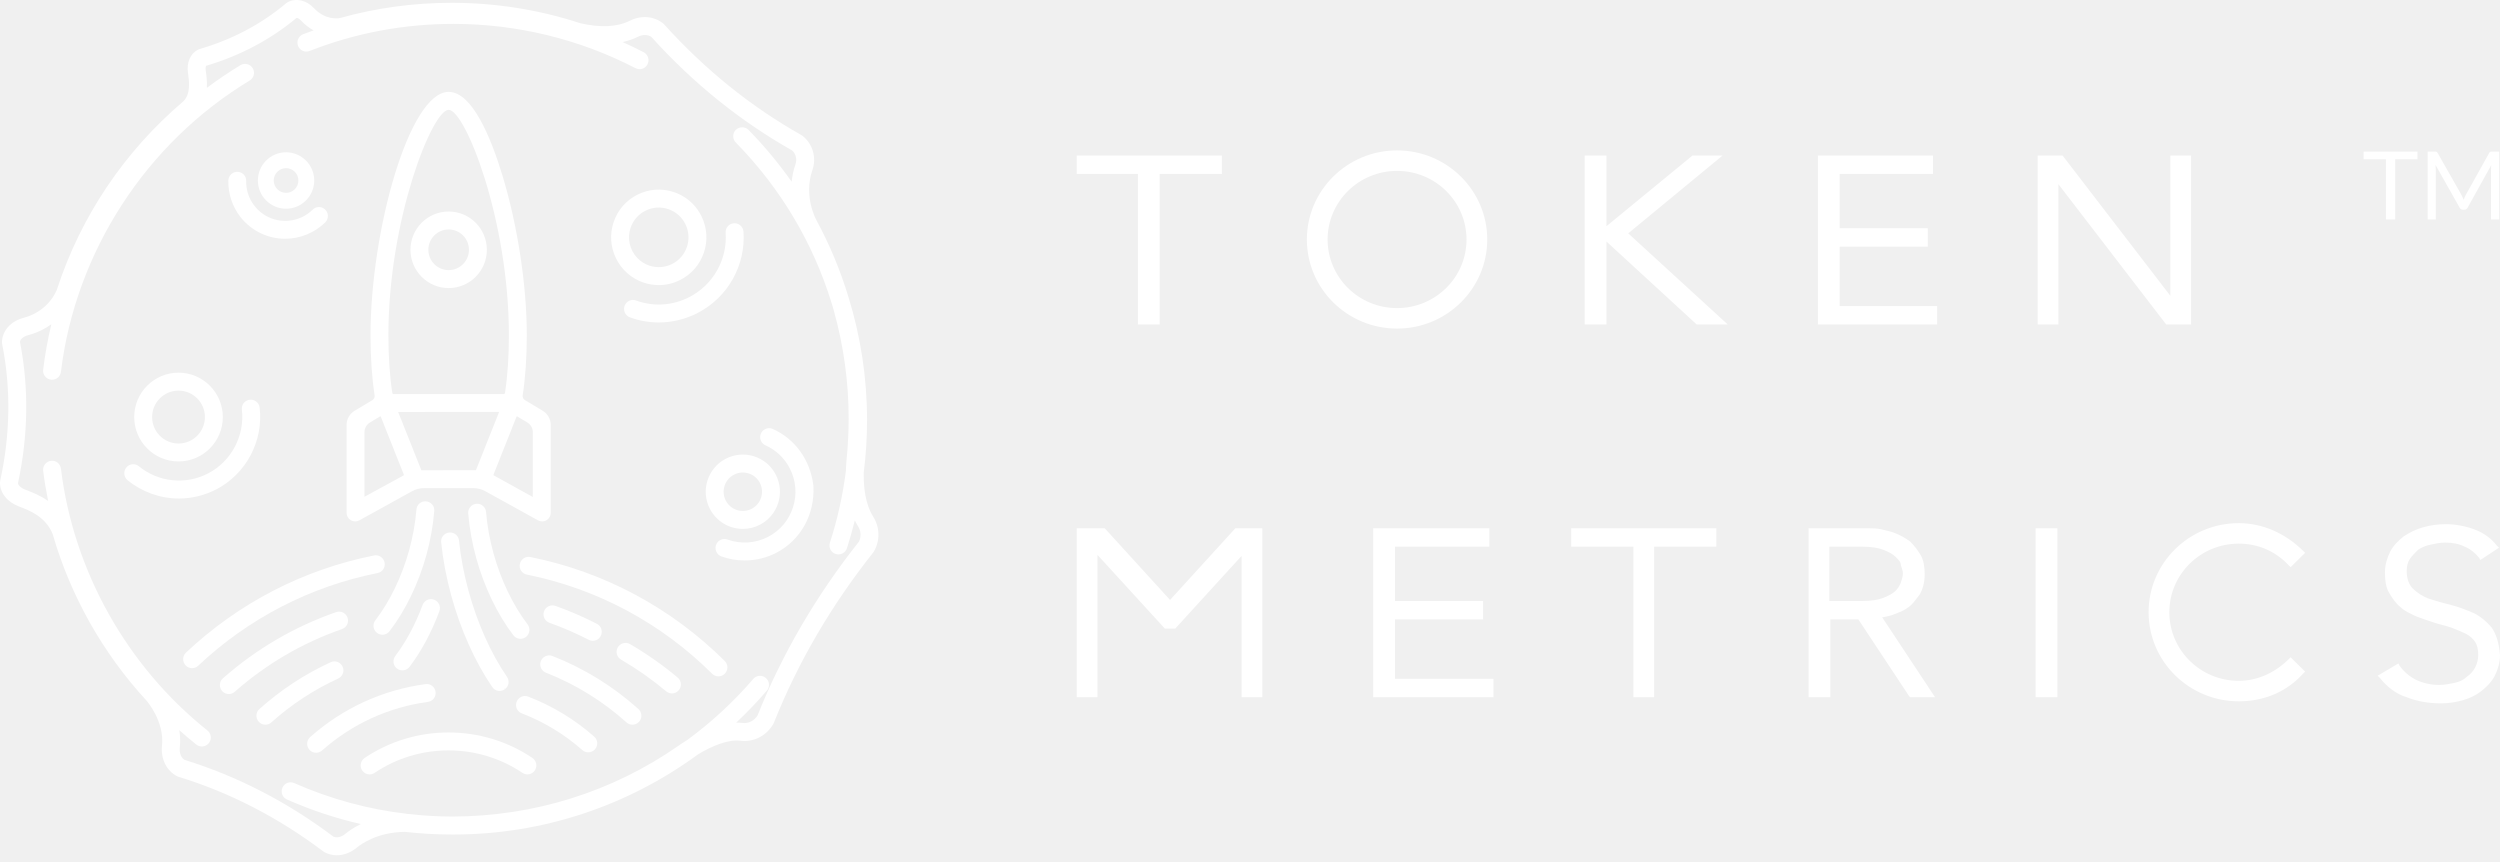
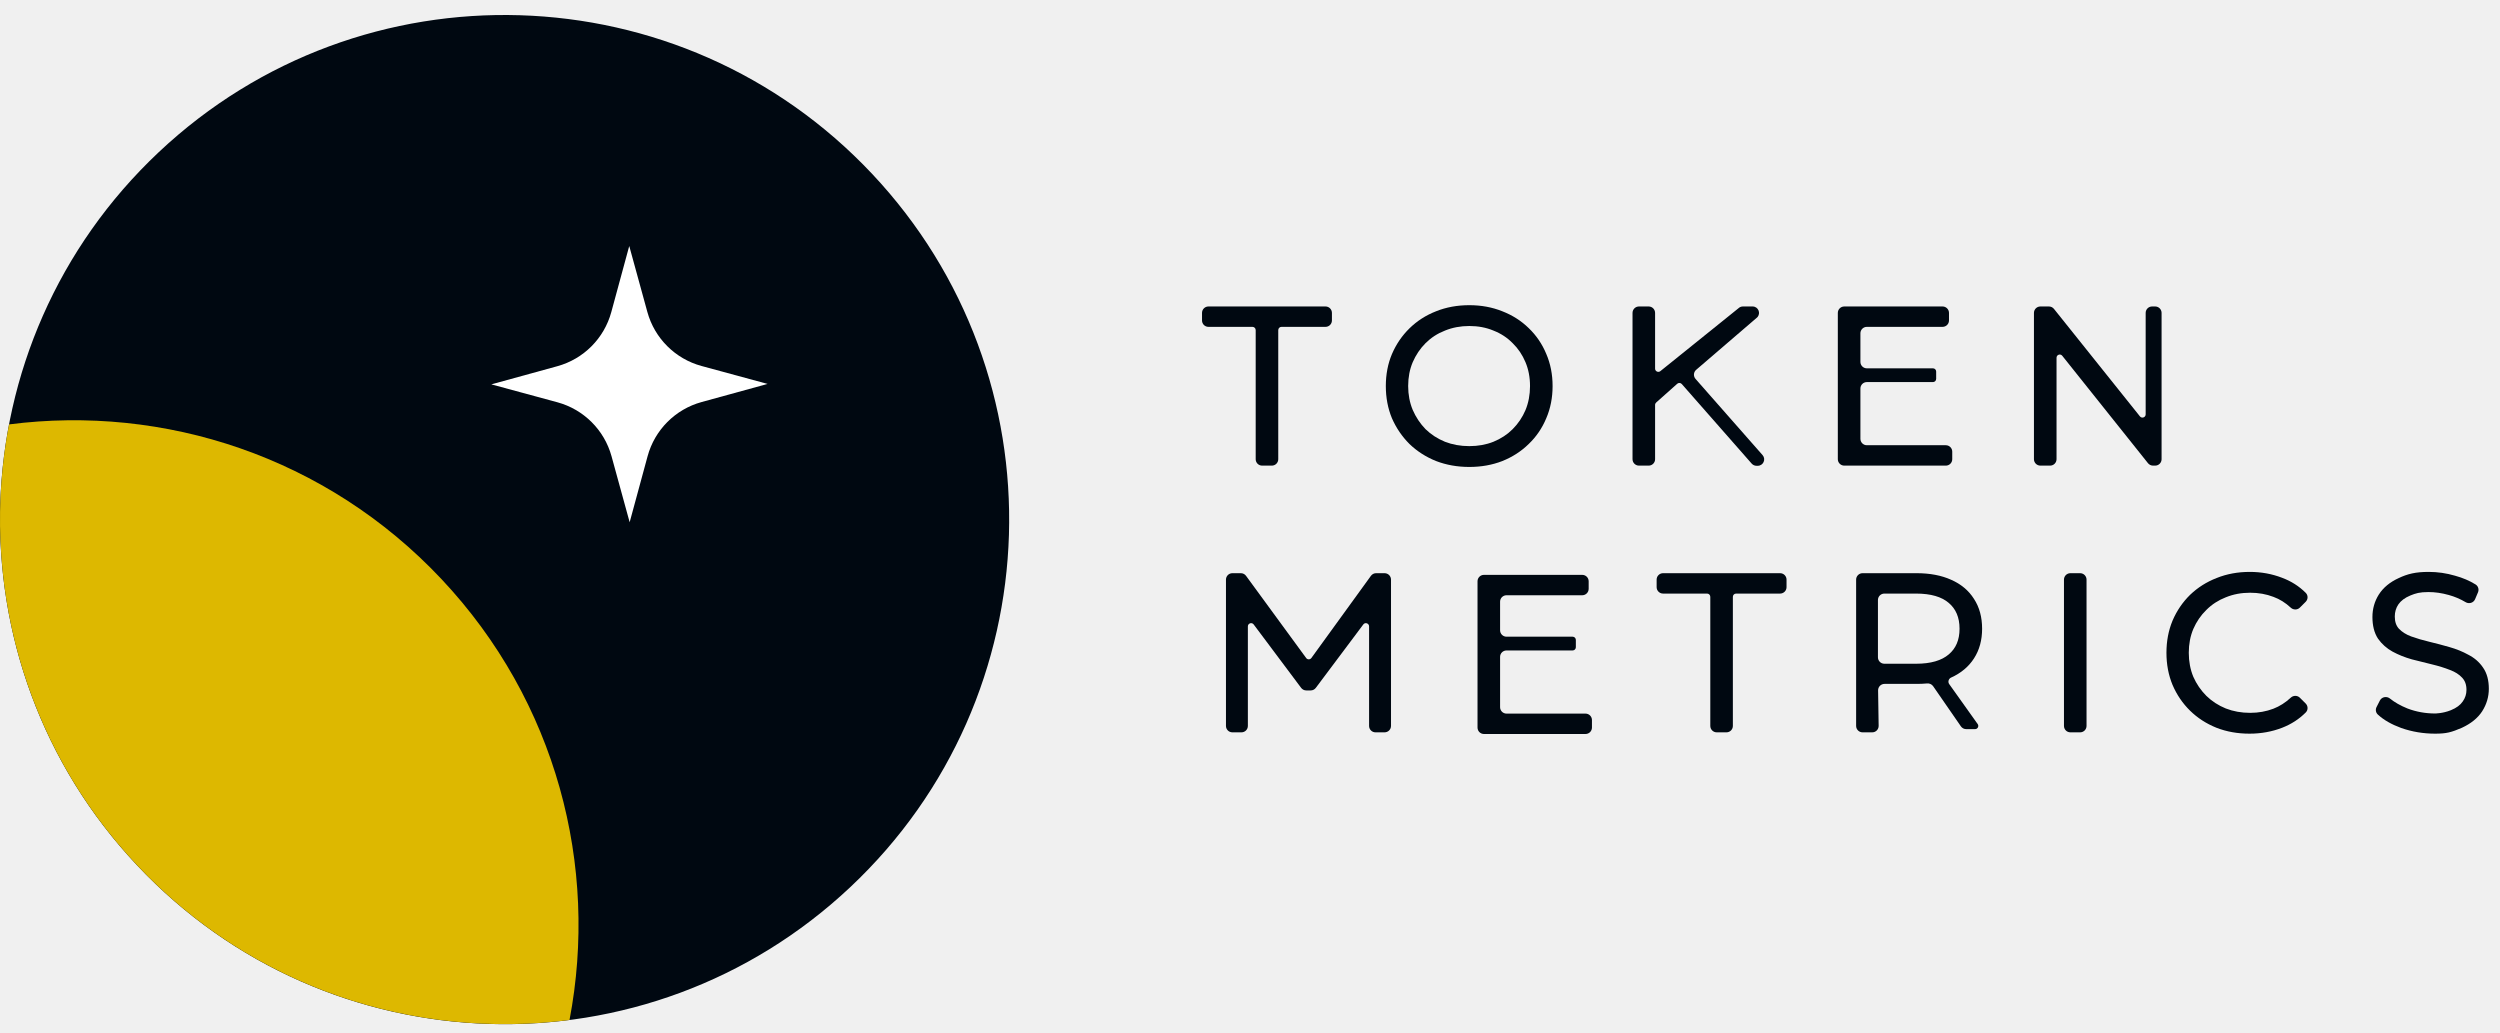
- <svg xmlns="http://www.w3.org/2000/svg" viewBox="0 0 180 62" fill="none">
-   <path d="M81.929 23.363H83.497V12.525H87.975V11.198H77.526V12.525H81.929V23.363Z" fill="white" />
-   <path d="M124.024 11.198H121.859L115.665 16.285V11.198H114.097V23.363H115.665V17.391L122.083 23.289L122.158 23.363H124.397L117.232 16.801L124.024 11.198Z" fill="white" />
-   <path d="M132.458 17.76H138.802V16.433H132.458V12.525H139.175V11.198H130.89V23.363H139.473V22.036H132.458V17.76Z" fill="white" />
-   <path d="M157.759 23.363V11.198H156.266V21.299L148.504 11.198H146.713V23.363H148.205V13.262L155.967 23.363H157.759Z" fill="white" />
-   <path d="M84.243 43.196L79.541 38.035H77.526V50.2H79.019V39.952L83.87 45.26H84.616L89.393 40.026V50.2H90.886V38.035H88.945L84.243 43.196Z" fill="white" />
-   <path d="M100.439 44.596H106.783V43.27H100.439V39.362H107.231V38.035H98.872V50.2H107.529V48.873H100.439V44.596Z" fill="white" />
-   <path d="M113.127 39.362H117.605V50.2H119.098V39.362H123.576V38.035H113.127V39.362Z" fill="white" />
-   <path d="M136.189 44.301C136.562 44.154 137.01 44.007 137.309 43.785C137.682 43.564 137.906 43.196 138.204 42.827C138.428 42.458 138.578 41.942 138.578 41.352C138.578 40.836 138.503 40.32 138.279 39.952C138.055 39.583 137.831 39.288 137.533 38.993C137.234 38.772 136.861 38.551 136.488 38.403C136.115 38.256 135.741 38.182 135.443 38.108C135.144 38.035 134.771 38.035 134.473 38.035C134.174 38.035 133.95 38.035 133.801 38.035H130.218V50.2H131.786V44.596H133.801L137.458 50.126L137.533 50.2H139.324L135.518 44.449C135.592 44.449 135.891 44.375 136.189 44.301ZM136.861 41.942C136.786 42.163 136.637 42.385 136.488 42.532C136.264 42.753 135.965 42.901 135.592 43.048C135.219 43.196 134.697 43.27 134.1 43.27H131.711V39.362H134.1C134.697 39.362 135.219 39.436 135.592 39.583C135.965 39.731 136.264 39.878 136.488 40.099C136.712 40.32 136.861 40.468 136.861 40.689C136.936 40.91 137.01 41.131 137.01 41.279C137.01 41.5 136.936 41.721 136.861 41.942Z" fill="white" />
-   <path d="M148.131 38.035H146.564V50.2H148.131V38.035Z" fill="white" />
-   <path d="M179.403 45.186C179.03 44.744 178.582 44.375 178.134 44.154C177.612 43.933 177.089 43.712 176.492 43.564C175.895 43.417 175.373 43.27 174.925 43.122C174.477 42.975 174.029 42.68 173.731 42.385C173.432 42.09 173.283 41.647 173.283 41.131C173.283 40.763 173.358 40.468 173.507 40.247C173.656 40.025 173.88 39.804 174.104 39.583C174.328 39.435 174.626 39.288 175 39.214C175.373 39.141 175.671 39.067 176.044 39.067C176.567 39.067 177.015 39.141 177.463 39.362C177.836 39.509 178.209 39.804 178.507 40.173L178.582 40.32L179.926 39.435L179.776 39.288C179.328 38.698 178.731 38.33 178.134 38.108C177.537 37.887 176.791 37.74 176.119 37.74C175.522 37.74 175 37.814 174.477 37.961C173.955 38.108 173.507 38.33 173.059 38.624C172.686 38.919 172.313 39.288 172.089 39.73C171.865 40.173 171.716 40.689 171.716 41.205C171.716 41.795 171.79 42.311 172.014 42.679C172.238 43.048 172.462 43.417 172.835 43.712C173.134 44.007 173.507 44.154 173.955 44.375C174.328 44.523 174.776 44.67 175.223 44.818C175.671 44.965 176.045 45.039 176.492 45.186C176.865 45.334 177.238 45.481 177.537 45.628C177.836 45.776 178.06 45.997 178.209 46.218C178.358 46.44 178.433 46.734 178.433 47.177C178.433 47.472 178.358 47.767 178.209 48.062C178.06 48.356 177.836 48.578 177.612 48.725C177.388 48.946 177.089 49.094 176.716 49.168C176.343 49.241 176.045 49.315 175.597 49.315C175 49.315 174.402 49.168 173.955 48.946C173.507 48.725 173.059 48.356 172.76 47.914L172.686 47.767L171.193 48.651L171.342 48.799C171.865 49.462 172.537 49.978 173.283 50.2C174.029 50.495 174.85 50.642 175.746 50.642C176.268 50.642 176.791 50.568 177.313 50.421C177.836 50.273 178.283 50.052 178.657 49.757C179.03 49.462 179.403 49.094 179.627 48.651C179.851 48.209 180 47.693 180 47.177C179.926 46.218 179.701 45.629 179.403 45.186Z" fill="white" />
-   <path d="M107.081 17.244C107.081 13.705 104.171 10.829 100.588 10.829C97.006 10.829 94.095 13.705 94.095 17.244C94.095 20.783 97.006 23.658 100.588 23.658C104.171 23.658 107.081 20.783 107.081 17.244ZM105.589 17.244C105.589 19.972 103.35 22.183 100.588 22.183C97.827 22.183 95.588 19.972 95.588 17.244C95.588 14.516 97.827 12.304 100.588 12.304C103.35 12.304 105.589 14.516 105.589 17.244Z" fill="white" />
-   <path d="M161.192 39.141C162.535 39.141 163.804 39.657 164.775 40.689L164.924 40.836L165.969 39.804L165.82 39.657C164.551 38.403 162.909 37.666 161.192 37.666C157.61 37.666 154.699 40.541 154.699 44.08C154.699 47.619 157.61 50.495 161.192 50.495C162.983 50.495 164.625 49.831 165.82 48.504L165.969 48.357L164.924 47.324L164.775 47.472C163.804 48.43 162.535 49.02 161.192 49.02C158.43 49.02 156.192 46.808 156.192 44.08C156.192 41.352 158.43 39.141 161.192 39.141Z" fill="white" />
-   <path d="M15.569 35.236C17.722 34.121 18.978 31.753 18.694 29.343C18.674 29.166 18.578 29.004 18.432 28.899C18.284 28.793 18.096 28.753 17.918 28.791C17.592 28.861 17.376 29.163 17.415 29.495C17.635 31.373 16.656 33.219 14.978 34.088C13.36 34.926 11.406 34.724 9.999 33.571C9.74 33.359 9.368 33.379 9.134 33.617C9.006 33.747 8.939 33.926 8.949 34.108C8.959 34.288 9.043 34.456 9.181 34.57C10.222 35.423 11.535 35.894 12.878 35.894C13.808 35.894 14.738 35.666 15.569 35.236Z" fill="white" />
-   <path d="M18.826 16.818C19.363 17.065 19.936 17.191 20.531 17.191C21.608 17.191 22.661 16.759 23.42 16.008C23.547 15.882 23.615 15.707 23.608 15.527C23.601 15.344 23.517 15.173 23.378 15.057C23.122 14.843 22.752 14.857 22.515 15.092C21.689 15.911 20.423 16.136 19.364 15.648C18.343 15.178 17.701 14.15 17.726 13.028C17.734 12.693 17.49 12.412 17.159 12.375C16.979 12.352 16.797 12.41 16.66 12.53C16.524 12.648 16.444 12.819 16.441 12.998C16.419 13.941 16.726 14.87 17.305 15.614C17.706 16.128 18.232 16.545 18.826 16.818Z" fill="white" />
-   <path d="M49.646 21.382C48.436 22.009 47.067 22.098 45.791 21.634C45.476 21.519 45.134 21.665 44.992 21.969C44.916 22.133 44.913 22.323 44.982 22.491C45.052 22.658 45.189 22.79 45.36 22.851C46.03 23.094 46.728 23.218 47.434 23.218C48.4 23.218 49.369 22.979 50.238 22.53C52.404 21.408 53.697 19.111 53.532 16.679C53.52 16.498 53.431 16.329 53.289 16.215C53.148 16.102 52.966 16.054 52.785 16.081C52.455 16.134 52.222 16.425 52.246 16.76C52.378 18.681 51.358 20.496 49.646 21.382Z" fill="white" />
-   <path d="M58.567 35.01C58.566 34.986 58.564 34.962 58.561 34.937C58.334 33.111 57.239 31.595 55.631 30.881C55.468 30.808 55.279 30.81 55.114 30.884C54.946 30.959 54.817 31.104 54.761 31.279C54.662 31.592 54.816 31.93 55.119 32.066C55.877 32.406 56.48 32.979 56.864 33.724C57.312 34.593 57.396 35.584 57.1 36.515C56.804 37.447 56.163 38.207 55.297 38.656C54.398 39.122 53.333 39.191 52.376 38.846C52.068 38.735 51.728 38.873 51.583 39.167C51.502 39.333 51.495 39.526 51.564 39.698C51.632 39.867 51.767 39.999 51.936 40.06C52.476 40.255 53.042 40.353 53.619 40.353C54.409 40.353 55.194 40.164 55.888 39.804C57.643 38.895 58.669 37.058 58.567 35.01Z" fill="white" />
-   <path fill-rule="evenodd" clip-rule="evenodd" d="M62.188 34.035C62.152 35.779 62.581 36.747 62.865 37.191C63.355 37.96 63.376 38.924 62.92 39.707L62.875 39.774C59.839 43.603 57.432 47.731 55.716 52.05L55.679 52.127C55.178 52.988 54.247 53.456 53.306 53.334C52.436 53.215 51.228 53.724 50.248 54.32C45.19 58.033 39.046 60.085 32.658 60.085C32.643 60.085 32.628 60.085 32.614 60.084C32.599 60.084 32.584 60.084 32.57 60.084C32.563 60.084 32.556 60.084 32.548 60.084C32.541 60.084 32.534 60.085 32.527 60.085C31.405 60.084 30.279 60.02 29.163 59.895C27.19 59.908 26.001 60.769 25.684 61.032C25.259 61.385 24.75 61.579 24.249 61.579C23.941 61.579 23.648 61.506 23.377 61.367L23.295 61.316C20.05 58.865 16.538 57.055 12.845 55.927L12.752 55.89C11.986 55.496 11.565 54.634 11.664 53.688C11.846 51.94 10.582 50.485 10.569 50.471L10.537 50.431C7.406 47.034 5.074 42.895 3.798 38.471C3.297 37.192 2.094 36.74 1.375 36.469C0.517 36.147 -0.01 35.483 0 34.737L0.013 34.623C0.746 31.272 0.793 27.962 0.155 24.77L0.141 24.703L0.142 24.635C0.153 23.829 0.773 23.127 1.685 22.887C3.52 22.404 4.07 20.913 4.076 20.898L4.105 20.828C5.814 15.583 8.957 10.904 13.188 7.307L13.209 7.283C13.755 6.76 13.611 5.774 13.534 5.244C13.427 4.508 13.7 3.869 14.247 3.58L14.353 3.536C16.723 2.847 18.822 1.736 20.608 0.228L20.707 0.16C21.309 -0.159 22.059 0.009 22.586 0.571C23.427 1.468 24.342 1.322 24.444 1.303L24.495 1.294C27.083 0.571 29.785 0.202 32.508 0.202C35.676 0.202 38.789 0.695 41.766 1.667C43.224 2.01 44.437 1.95 45.363 1.487C46.176 1.081 47.092 1.16 47.754 1.694L47.819 1.755C50.758 5.014 54.084 7.695 57.715 9.735L57.793 9.787C58.525 10.376 58.802 11.361 58.493 12.247C57.842 14.117 58.744 15.785 58.783 15.855C59.736 17.612 60.505 19.465 61.086 21.375C61.966 24.215 62.428 27.201 62.428 30.257C62.428 31.526 62.345 32.787 62.188 34.035ZM53.005 52.03C53.164 52.028 53.322 52.033 53.476 52.053C53.88 52.108 54.311 51.891 54.545 51.512C56.291 47.124 58.748 42.909 61.835 39.009C62.017 38.674 62.001 38.236 61.779 37.888C61.707 37.775 61.628 37.636 61.547 37.471C61.38 38.144 61.194 38.812 60.98 39.472C60.927 39.636 60.812 39.77 60.657 39.847C60.565 39.894 60.466 39.917 60.367 39.917C60.296 39.917 60.225 39.905 60.156 39.882C59.822 39.767 59.645 39.41 59.755 39.071C60.299 37.39 60.68 35.664 60.904 33.91C60.91 33.671 60.923 33.424 60.946 33.162C61.049 32.158 61.102 31.143 61.103 30.143C61.105 27.516 60.743 24.904 60.042 22.391C60.033 22.362 60.026 22.333 60.018 22.304C60.01 22.271 60.001 22.238 59.991 22.206C59.967 22.121 59.941 22.036 59.915 21.952C59.901 21.905 59.886 21.858 59.872 21.811C58.547 17.507 56.21 13.554 52.976 10.258C52.73 10.009 52.729 9.603 52.974 9.354C53.219 9.105 53.651 9.104 53.894 9.352C55.04 10.52 56.073 11.771 57 13.085C57.041 12.68 57.125 12.256 57.277 11.821C57.399 11.469 57.3 11.073 57.031 10.831C53.309 8.732 49.901 5.984 46.9 2.661C46.66 2.486 46.283 2.471 45.938 2.643C45.593 2.815 45.221 2.941 44.827 3.029C45.34 3.259 45.847 3.502 46.346 3.761C46.499 3.841 46.611 3.976 46.663 4.143C46.714 4.311 46.697 4.489 46.614 4.643C46.497 4.86 46.28 4.981 46.052 4.981C45.95 4.981 45.847 4.957 45.75 4.906C41.734 2.822 37.207 1.72 32.658 1.72C29.08 1.72 25.593 2.375 22.294 3.668C21.963 3.798 21.598 3.643 21.463 3.314C21.396 3.152 21.398 2.974 21.467 2.812C21.535 2.652 21.661 2.529 21.822 2.465C22.006 2.394 22.191 2.328 22.377 2.262C22.445 2.237 22.513 2.213 22.581 2.188C22.271 2.018 21.954 1.782 21.648 1.456C21.53 1.33 21.416 1.289 21.354 1.289C19.477 2.853 17.285 4.013 14.84 4.738C14.816 4.781 14.786 4.89 14.81 5.057C14.855 5.367 14.921 5.826 14.895 6.325C15.671 5.744 16.477 5.197 17.312 4.692C17.46 4.603 17.634 4.577 17.802 4.62C17.973 4.664 18.114 4.771 18.202 4.923C18.38 5.23 18.28 5.615 17.975 5.799C10.517 10.304 5.438 18.144 4.387 26.771C4.347 27.102 4.074 27.341 3.752 27.341C3.729 27.341 3.706 27.34 3.682 27.337C3.508 27.319 3.352 27.233 3.242 27.096C3.134 26.959 3.086 26.789 3.107 26.618C3.242 25.513 3.44 24.421 3.698 23.346C3.254 23.668 2.701 23.955 2.012 24.137C1.704 24.217 1.472 24.407 1.436 24.604C2.086 27.918 2.037 31.347 1.293 34.799C1.323 34.967 1.53 35.149 1.819 35.257C2.25 35.419 2.869 35.652 3.466 36.07C3.322 35.35 3.196 34.627 3.107 33.897C3.086 33.726 3.134 33.556 3.242 33.42C3.352 33.282 3.508 33.197 3.682 33.178C4.036 33.139 4.344 33.39 4.387 33.745C5.284 41.091 9.128 47.962 14.933 52.594C15.212 52.818 15.261 53.212 15.045 53.493C14.938 53.632 14.784 53.72 14.61 53.742C14.583 53.745 14.556 53.747 14.53 53.747C14.385 53.747 14.247 53.699 14.133 53.607C13.715 53.274 13.308 52.927 12.91 52.572C12.972 52.965 12.991 53.384 12.946 53.822C12.904 54.217 13.035 54.556 13.287 54.712C17.08 55.88 20.687 57.74 24.007 60.239C24.258 60.345 24.584 60.269 24.862 60.038C25.035 59.895 25.412 59.61 25.979 59.332C24.163 58.915 22.387 58.326 20.664 57.565C20.506 57.495 20.385 57.367 20.323 57.204C20.262 57.039 20.268 56.861 20.341 56.702C20.49 56.38 20.861 56.241 21.187 56.384C23.801 57.539 26.54 58.28 29.364 58.604H29.368C30.421 58.724 31.485 58.789 32.559 58.792C38.457 58.782 44.093 57.014 48.879 53.675L49.054 53.554C49.18 53.468 49.341 53.362 49.525 53.249C51.237 51.988 52.819 50.529 54.234 48.885C54.467 48.615 54.862 48.581 55.134 48.808C55.268 48.92 55.35 49.079 55.365 49.254C55.379 49.428 55.325 49.596 55.212 49.727C54.514 50.538 53.777 51.306 53.005 52.03Z" fill="white" />
-   <path d="M38.185 40.105C38.015 40.069 37.843 40.105 37.7 40.203C37.555 40.302 37.457 40.451 37.426 40.624C37.362 40.973 37.587 41.301 37.936 41.371C42.986 42.388 47.597 44.855 51.273 48.508C51.399 48.633 51.56 48.696 51.722 48.699C51.886 48.701 52.05 48.64 52.177 48.515C52.303 48.393 52.372 48.229 52.373 48.054C52.374 47.88 52.307 47.716 52.185 47.595C48.327 43.761 43.486 41.17 38.185 40.105Z" fill="white" />
-   <path d="M27.692 40.515C27.661 40.342 27.564 40.192 27.419 40.093C27.275 39.995 27.102 39.958 26.933 39.992C21.858 41 17.174 43.42 13.388 46.991C13.262 47.11 13.191 47.271 13.188 47.445C13.184 47.621 13.249 47.787 13.371 47.913C13.498 48.045 13.668 48.11 13.836 48.108C13.992 48.106 14.149 48.047 14.273 47.929C17.881 44.527 22.345 42.221 27.181 41.26C27.53 41.19 27.754 40.863 27.692 40.515Z" fill="white" />
-   <path d="M45.362 46.375C45.213 46.288 45.038 46.266 44.871 46.312C44.702 46.359 44.561 46.469 44.475 46.623C44.305 46.932 44.411 47.315 44.719 47.494C45.858 48.158 46.95 48.925 47.965 49.775C48.088 49.877 48.235 49.927 48.382 49.927C48.561 49.927 48.737 49.852 48.864 49.706C48.98 49.573 49.036 49.403 49.022 49.228C49.008 49.054 48.928 48.898 48.795 48.787C47.721 47.888 46.566 47.076 45.362 46.375Z" fill="white" />
-   <path d="M42.386 46.064C42.469 46.106 42.557 46.13 42.644 46.136C42.887 46.152 43.126 46.028 43.248 45.799C43.332 45.644 43.349 45.466 43.297 45.297C43.246 45.131 43.133 44.996 42.979 44.917C42.017 44.422 41.011 43.987 39.991 43.623C39.828 43.566 39.653 43.575 39.497 43.651C39.339 43.729 39.221 43.863 39.165 44.03C39.054 44.366 39.229 44.723 39.564 44.842C40.527 45.185 41.476 45.596 42.386 46.064Z" fill="white" />
-   <path d="M25.027 44.485C24.973 44.318 24.856 44.182 24.698 44.104C24.543 44.026 24.367 44.016 24.204 44.072C21.195 45.12 18.451 46.724 16.048 48.84C15.918 48.954 15.841 49.113 15.831 49.287C15.822 49.463 15.882 49.631 16 49.761C16.13 49.903 16.307 49.974 16.484 49.971C16.632 49.968 16.78 49.914 16.902 49.807C19.178 47.804 21.776 46.285 24.622 45.293C24.959 45.176 25.136 44.821 25.027 44.485Z" fill="white" />
-   <path d="M39.774 47.231C39.613 47.168 39.437 47.173 39.278 47.245C39.119 47.316 38.995 47.452 38.935 47.615C38.816 47.946 38.98 48.306 39.311 48.436C41.442 49.271 43.391 50.474 45.103 52.01C45.229 52.123 45.384 52.179 45.538 52.179C45.708 52.179 45.877 52.11 46.004 51.975C46.125 51.847 46.187 51.679 46.179 51.503C46.172 51.328 46.097 51.168 45.968 51.053C44.136 49.409 42.052 48.123 39.774 47.231Z" fill="white" />
-   <path d="M24.674 48.015C24.605 47.852 24.476 47.728 24.311 47.664C24.148 47.601 23.972 47.606 23.815 47.678C21.943 48.536 20.213 49.672 18.675 51.053C18.546 51.168 18.471 51.328 18.463 51.502C18.456 51.678 18.518 51.847 18.639 51.975C18.765 52.11 18.935 52.179 19.105 52.179C19.259 52.179 19.414 52.123 19.539 52.011C20.98 50.718 22.597 49.657 24.346 48.856C24.668 48.708 24.812 48.338 24.674 48.015Z" fill="white" />
-   <path d="M38.022 50.154C37.861 50.093 37.686 50.099 37.528 50.173C37.37 50.247 37.246 50.384 37.189 50.549C37.075 50.88 37.243 51.238 37.574 51.365C39.171 51.979 40.635 52.866 41.925 54.002C42.05 54.113 42.205 54.167 42.358 54.167C42.529 54.167 42.699 54.099 42.826 53.964C42.945 53.836 43.009 53.663 43.001 53.487C42.992 53.314 42.916 53.155 42.786 53.041C41.374 51.796 39.772 50.825 38.022 50.154Z" fill="white" />
-   <path d="M31.364 49.832C31.347 49.658 31.258 49.496 31.121 49.387C30.984 49.28 30.813 49.23 30.644 49.256C27.548 49.671 24.672 50.991 22.328 53.073C22.198 53.188 22.123 53.347 22.115 53.521C22.107 53.696 22.171 53.868 22.291 53.996C22.417 54.131 22.586 54.198 22.757 54.198C22.911 54.198 23.066 54.143 23.191 54.032C25.339 52.129 27.971 50.92 30.803 50.538C31.154 50.49 31.401 50.18 31.364 49.832Z" fill="white" />
-   <path d="M38.324 54.566C36.54 53.371 34.454 52.738 32.294 52.738C30.132 52.738 28.046 53.371 26.261 54.568C26.111 54.668 26.007 54.826 25.977 55.003C25.947 55.178 25.988 55.352 26.093 55.495C26.221 55.667 26.416 55.759 26.612 55.759C26.733 55.759 26.854 55.724 26.961 55.652C28.537 54.59 30.381 54.029 32.294 54.029C34.204 54.029 36.047 54.59 37.624 55.65C37.906 55.84 38.287 55.77 38.492 55.492C38.597 55.35 38.638 55.176 38.608 55.001C38.577 54.825 38.473 54.666 38.324 54.566Z" fill="white" />
-   <path d="M31.267 36.779C31.28 36.609 31.225 36.444 31.11 36.314C30.995 36.184 30.831 36.105 30.646 36.097C30.302 36.075 30.008 36.342 29.982 36.69C29.905 37.653 29.727 38.643 29.454 39.634C28.931 41.52 28.07 43.303 27.029 44.656C26.816 44.932 26.854 45.322 27.115 45.542L27.125 45.55C27.241 45.649 27.385 45.701 27.534 45.701C27.557 45.701 27.58 45.7 27.604 45.697C27.78 45.679 27.937 45.59 28.045 45.449C29.188 43.966 30.13 42.023 30.696 39.979C30.993 38.905 31.185 37.828 31.267 36.779Z" fill="white" />
-   <path d="M28.562 48.118C28.679 48.215 28.822 48.267 28.971 48.267C28.996 48.267 29.021 48.265 29.047 48.263C29.224 48.242 29.381 48.152 29.49 48.009C30.342 46.883 31.084 45.498 31.637 44.001C31.697 43.839 31.689 43.663 31.614 43.506C31.54 43.349 31.402 43.226 31.237 43.17C30.905 43.057 30.548 43.23 30.425 43.563C29.917 44.936 29.239 46.202 28.466 47.224C28.253 47.505 28.296 47.898 28.562 48.118Z" fill="white" />
-   <path d="M37.406 45.991C37.43 45.993 37.454 45.994 37.479 45.994C37.628 45.994 37.772 45.942 37.889 45.845C38.154 45.622 38.195 45.229 37.982 44.949C36.934 43.576 36.065 41.766 35.535 39.852C35.258 38.849 35.076 37.845 34.997 36.868C34.968 36.516 34.669 36.251 34.324 36.271C34.149 36.279 33.983 36.359 33.868 36.491C33.753 36.622 33.697 36.789 33.711 36.961C33.797 38.023 33.993 39.112 34.293 40.197C34.866 42.267 35.813 44.234 36.961 45.738C37.07 45.881 37.228 45.971 37.406 45.991Z" fill="white" />
-   <path d="M36.502 48.731C35.352 47.061 34.37 44.868 33.737 42.556C33.4 41.325 33.168 40.1 33.047 38.914C33.011 38.566 32.71 38.312 32.349 38.342C32.175 38.356 32.019 38.438 31.907 38.572C31.797 38.703 31.747 38.869 31.764 39.039C31.893 40.3 32.138 41.598 32.494 42.897C33.166 45.352 34.216 47.688 35.451 49.478C35.548 49.618 35.694 49.711 35.863 49.739C35.898 49.745 35.933 49.748 35.967 49.748C36.103 49.748 36.239 49.704 36.35 49.621L36.254 49.492L36.363 49.612C36.64 49.406 36.701 49.02 36.502 48.731Z" fill="white" />
-   <path fill-rule="evenodd" clip-rule="evenodd" d="M32.303 20.741C30.787 20.741 29.553 19.504 29.553 17.985C29.553 16.465 30.787 15.229 32.303 15.229C33.82 15.229 35.054 16.465 35.054 17.985C35.054 19.504 33.82 20.741 32.303 20.741ZM32.304 19.449C33.109 19.449 33.765 18.792 33.765 17.985C33.765 17.178 33.109 16.521 32.304 16.521C31.498 16.521 30.842 17.178 30.842 17.985C30.842 18.792 31.498 19.449 32.304 19.449Z" fill="white" />
-   <path fill-rule="evenodd" clip-rule="evenodd" d="M16.043 30.028C16.043 31.791 14.612 33.224 12.853 33.224C11.094 33.224 9.663 31.791 9.663 30.028C9.663 28.266 11.094 26.832 12.853 26.832C14.612 26.832 16.043 28.266 16.043 30.028ZM12.853 28.124C11.805 28.124 10.952 28.978 10.952 30.028C10.952 31.078 11.805 31.933 12.853 31.933C13.901 31.933 14.754 31.078 14.754 30.028C14.754 28.978 13.901 28.124 12.853 28.124Z" fill="white" />
-   <path fill-rule="evenodd" clip-rule="evenodd" d="M51.11 36.634C50.434 35.324 50.948 33.705 52.257 33.028C52.891 32.7 53.615 32.639 54.294 32.855C54.974 33.072 55.529 33.541 55.857 34.176C56.184 34.811 56.245 35.536 56.029 36.217C55.812 36.898 55.344 37.455 54.71 37.783C54.333 37.978 53.91 38.081 53.488 38.081C52.482 38.081 51.571 37.527 51.11 36.634ZM54.711 34.769C54.542 34.441 54.255 34.198 53.903 34.086C53.765 34.042 53.624 34.019 53.482 34.019C53.261 34.019 53.048 34.072 52.849 34.175C52.521 34.344 52.279 34.632 52.167 34.985C52.055 35.338 52.086 35.713 52.255 36.041C52.605 36.719 53.441 36.985 54.118 36.635C54.446 36.465 54.688 36.178 54.8 35.825C54.913 35.472 54.881 35.097 54.711 34.769Z" fill="white" />
-   <path fill-rule="evenodd" clip-rule="evenodd" d="M47.434 20.527C47.065 20.527 46.693 20.466 46.333 20.345C45.467 20.051 44.766 19.437 44.359 18.613C43.952 17.79 43.889 16.858 44.182 15.989C44.474 15.12 45.088 14.417 45.909 14.01C46.73 13.602 47.66 13.54 48.528 13.834C49.047 14.009 49.52 14.308 49.896 14.698C50.14 14.951 50.345 15.243 50.504 15.564C50.911 16.387 50.973 17.319 50.68 18.189C50.387 19.058 49.773 19.761 48.952 20.168C48.472 20.406 47.955 20.527 47.434 20.527ZM46.481 15.167C45.968 15.421 45.585 15.86 45.402 16.403C45.146 17.166 45.334 18 45.894 18.581C46.133 18.829 46.419 19.01 46.746 19.121C47.288 19.304 47.868 19.265 48.38 19.011C48.893 18.757 49.276 18.318 49.459 17.775C49.641 17.233 49.602 16.651 49.349 16.137C49.095 15.623 48.657 15.24 48.116 15.057C47.574 14.874 46.994 14.912 46.481 15.167Z" fill="white" />
-   <path fill-rule="evenodd" clip-rule="evenodd" d="M22.624 12.996C22.624 14.117 21.714 15.028 20.596 15.028C19.477 15.028 18.567 14.117 18.567 12.996C18.567 11.876 19.477 10.964 20.596 10.964C21.714 10.964 22.624 11.876 22.624 12.996ZM20.596 12.107C20.106 12.107 19.708 12.506 19.708 12.996C19.708 13.487 20.106 13.886 20.596 13.886C21.086 13.886 21.484 13.487 21.484 12.996C21.484 12.506 21.086 12.107 20.596 12.107Z" fill="white" />
-   <path fill-rule="evenodd" clip-rule="evenodd" d="M25.87 37.465C25.677 37.572 25.448 37.569 25.258 37.456C25.068 37.343 24.954 37.144 24.954 36.923V30.596C24.954 30.18 25.175 29.788 25.532 29.575L26.81 28.81C26.93 28.738 26.993 28.602 26.972 28.462C26.776 27.192 26.677 25.737 26.677 24.136C26.677 16.648 29.458 6.615 32.303 6.615C33.995 6.615 35.344 9.893 36.178 12.643C37.274 16.258 37.929 20.554 37.929 24.136C37.929 25.736 37.829 27.192 37.634 28.462C37.612 28.601 37.676 28.738 37.795 28.809L39.075 29.575C39.431 29.788 39.653 30.18 39.653 30.596V36.923C39.653 37.144 39.539 37.343 39.349 37.456C39.252 37.514 39.143 37.543 39.035 37.543C38.933 37.543 38.831 37.517 38.737 37.465L34.932 35.363C34.676 35.222 34.387 35.147 34.096 35.147H30.511C30.22 35.147 29.93 35.222 29.675 35.363L25.87 37.465ZM35.531 34.175L37.187 30.01C37.194 29.993 37.207 29.986 37.214 29.984C37.222 29.981 37.236 29.979 37.25 29.988L37.964 30.415C38.21 30.562 38.364 30.833 38.364 31.121L38.359 35.775C38.355 35.778 38.349 35.776 38.349 35.776L35.55 34.23C35.531 34.219 35.523 34.196 35.531 34.175ZM29.06 34.228L26.243 35.767V31.121C26.243 30.833 26.396 30.562 26.643 30.415L27.361 29.985C27.374 29.977 27.386 29.979 27.394 29.981C27.401 29.984 27.412 29.99 27.418 30.003L29.078 34.18C29.085 34.197 29.078 34.218 29.06 34.228ZM35.937 29.658L34.267 33.855L30.337 33.858L28.925 30.305L28.664 29.663L35.937 29.658ZM36.265 28.372C36.311 28.372 36.35 28.34 36.357 28.297C36.545 27.089 36.64 25.689 36.64 24.136C36.64 15.799 33.484 7.907 32.303 7.907C31.122 7.907 27.965 15.799 27.965 24.136C27.965 25.689 28.061 27.089 28.248 28.297C28.255 28.34 28.294 28.372 28.34 28.372L36.265 28.372Z" fill="white" />
-   <path d="M174.056 11.469H172.453V15.803H171.787V11.469H170.181V10.913H174.056V11.469Z" fill="white" />
-   <path d="M179.941 10.913V15.803H179.354V12.21C179.354 12.162 179.355 12.111 179.357 12.056C179.362 12.001 179.367 11.946 179.371 11.889L177.672 14.946C177.619 15.049 177.538 15.1 177.43 15.1H177.333C177.225 15.1 177.144 15.049 177.091 14.946L175.357 11.875C175.371 11.996 175.378 12.107 175.378 12.21V15.803H174.791V10.913H175.285C175.345 10.913 175.391 10.918 175.423 10.93C175.455 10.941 175.486 10.973 175.516 11.025L177.226 14.035C177.254 14.09 177.28 14.146 177.305 14.206C177.333 14.265 177.358 14.325 177.382 14.386C177.404 14.325 177.429 14.265 177.454 14.206C177.479 14.144 177.507 14.086 177.537 14.032L179.216 11.025C179.243 10.973 179.273 10.941 179.306 10.93C179.34 10.918 179.387 10.913 179.447 10.913H179.941Z" fill="white" />
+ <svg xmlns="http://www.w3.org/2000/svg" width="109" height="45" viewBox="0 0 109 45" fill="none">
+   <path d="M37.077 38.675C28.229 47.002 14.306 46.58 5.979 37.731C-2.348 28.883 -1.925 14.96 6.923 6.633C15.771 -1.694 29.695 -1.271 38.021 7.577C46.348 16.425 45.926 30.349 37.077 38.675Z" fill="#000811" />
+   <path d="M0.393 18.504C7.151 17.633 14.218 19.903 19.245 25.245C24.272 30.587 26.11 37.778 24.831 44.471C18.073 45.342 11.006 43.071 5.979 37.729C0.952 32.388 -0.886 25.196 0.393 18.504Z" fill="#DDB800" />
+   <path d="M27.435 10.726L28.225 13.603C28.541 14.75 29.439 15.645 30.587 15.957L33.467 16.739L30.59 17.529C29.442 17.845 28.547 18.743 28.235 19.891L27.453 22.77L26.663 19.893C26.348 18.746 25.449 17.851 24.301 17.539L21.422 16.758L24.299 15.967C25.446 15.652 26.341 14.753 26.653 13.605L27.435 10.726Z" fill="white" />
+   <path d="M81.114 19.132C81.114 19.287 81.239 19.412 81.394 19.412H84.838C84.993 19.412 85.118 19.538 85.118 19.692V20.021C85.118 20.176 84.993 20.301 84.838 20.301H80.41C80.255 20.301 80.129 20.176 80.129 20.021V13.643C80.129 13.488 80.255 13.362 80.41 13.362H84.695C84.85 13.362 84.976 13.488 84.976 13.643V13.971C84.976 14.126 84.85 14.251 84.695 14.251H81.394C81.239 14.251 81.114 14.377 81.114 14.532V15.779C81.114 15.934 81.239 16.059 81.394 16.059H84.277C84.354 16.059 84.417 16.122 84.417 16.199V16.518C84.417 16.596 84.354 16.659 84.277 16.659H81.394C81.239 16.659 81.114 16.784 81.114 16.939V19.132Z" fill="#000811" />
+   <path fill-rule="evenodd" clip-rule="evenodd" d="M62.611 20.101L62.613 20.102L62.614 20.102C63.062 20.274 63.546 20.359 64.062 20.359C64.579 20.359 65.059 20.274 65.502 20.102L65.503 20.101C65.944 19.924 66.328 19.676 66.652 19.358C66.983 19.041 67.238 18.667 67.416 18.238C67.602 17.807 67.693 17.337 67.693 16.832C67.693 16.327 67.602 15.858 67.416 15.427C67.238 14.998 66.983 14.624 66.652 14.306C66.327 13.988 65.944 13.744 65.502 13.572C65.06 13.394 64.579 13.306 64.062 13.306C63.539 13.306 63.055 13.394 62.612 13.572C62.171 13.744 61.784 13.992 61.453 14.316C61.129 14.633 60.874 15.007 60.69 15.435L60.689 15.437C60.51 15.861 60.422 16.327 60.422 16.832C60.422 17.337 60.51 17.806 60.689 18.237L60.69 18.238L60.69 18.239C60.875 18.661 61.129 19.034 61.452 19.357L61.453 19.358L61.454 19.359C61.784 19.676 62.171 19.924 62.611 20.101ZM66.511 15.792C66.642 16.103 66.709 16.449 66.709 16.832C66.709 17.215 66.642 17.564 66.511 17.881C66.378 18.194 66.192 18.471 65.951 18.712C65.718 18.945 65.439 19.128 65.113 19.261C64.796 19.387 64.446 19.451 64.062 19.451C63.679 19.451 63.326 19.387 63.001 19.261C62.676 19.128 62.394 18.945 62.154 18.712C61.92 18.471 61.733 18.191 61.594 17.871C61.463 17.554 61.396 17.208 61.396 16.832C61.396 16.45 61.463 16.104 61.594 15.793C61.733 15.473 61.92 15.196 62.154 14.962C62.394 14.723 62.675 14.54 63 14.414L63.001 14.413L63.002 14.413C63.327 14.28 63.679 14.214 64.062 14.214C64.445 14.214 64.794 14.28 65.112 14.412L65.113 14.413L65.115 14.414C65.439 14.54 65.717 14.722 65.95 14.961L65.951 14.962L65.953 14.963C66.192 15.197 66.378 15.473 66.511 15.792Z" fill="#000811" />
+   <path d="M54.748 14.392V20.021C54.748 20.176 54.873 20.301 55.028 20.301H55.452C55.607 20.301 55.732 20.176 55.732 20.021V14.392C55.732 14.314 55.795 14.251 55.872 14.251H57.792C57.947 14.251 58.072 14.126 58.072 13.971V13.643C58.072 13.488 57.947 13.362 57.792 13.362H52.688C52.533 13.362 52.408 13.488 52.408 13.643V13.971C52.408 14.126 52.533 14.251 52.688 14.251H54.608C54.685 14.251 54.748 14.314 54.748 14.392Z" fill="#000811" />
+   <path d="M76.616 13.836C76.786 13.658 76.66 13.362 76.413 13.362H75.991C75.919 13.362 75.849 13.39 75.797 13.44L72.391 16.182C72.299 16.256 72.162 16.19 72.162 16.073V13.643C72.162 13.488 72.037 13.362 71.882 13.362H71.459C71.304 13.362 71.178 13.488 71.178 13.643V20.021C71.178 20.176 71.304 20.301 71.459 20.301H71.882C72.037 20.301 72.162 20.176 72.162 20.021V17.653C72.162 17.612 72.181 17.573 72.213 17.546L73.13 16.73C73.188 16.681 73.275 16.687 73.325 16.743L76.373 20.213C76.426 20.273 76.502 20.308 76.583 20.308H76.638C76.877 20.308 77.006 20.029 76.852 19.847L76.851 19.846L73.926 16.521C73.823 16.403 73.835 16.225 73.954 16.123L76.616 13.836Z" fill="#000811" />
+   <path d="M88.68 13.643V20.021C88.68 20.176 88.806 20.301 88.961 20.301H89.384C89.539 20.301 89.665 20.176 89.665 20.021V15.598C89.665 15.466 89.831 15.407 89.914 15.511L93.653 20.196C93.707 20.262 93.787 20.301 93.872 20.301H93.965C94.12 20.301 94.245 20.176 94.245 20.021V13.643C94.245 13.488 94.12 13.362 93.965 13.362H93.831C93.676 13.362 93.551 13.488 93.551 13.643V18.067C93.551 18.199 93.384 18.258 93.301 18.154L89.552 13.467C89.499 13.401 89.418 13.362 89.333 13.362H88.961C88.806 13.362 88.68 13.488 88.68 13.643Z" fill="#000811" />
+   <path d="M104.695 31.741L104.696 31.742L104.697 31.742C105.169 31.906 105.66 31.988 106.17 31.988C106.668 31.988 106.878 31.93 107.346 31.728L107.347 31.727C107.733 31.548 108.029 31.31 108.224 31.011V31.01C108.416 30.709 108.513 30.381 108.513 30.031C108.513 29.663 108.432 29.35 108.259 29.104C108.1 28.869 107.886 28.683 107.62 28.547C107.37 28.408 107.094 28.297 106.794 28.212C106.507 28.129 106.216 28.053 105.922 27.982C105.635 27.914 105.371 27.836 105.129 27.749C104.906 27.667 104.729 27.554 104.594 27.414C104.477 27.287 104.413 27.114 104.413 26.882C104.413 26.68 104.466 26.505 104.569 26.352C104.677 26.196 104.846 26.065 105.087 25.965C105.325 25.867 105.495 25.814 105.883 25.814C106.167 25.814 106.462 25.856 106.768 25.942C107.026 26.013 107.271 26.117 107.504 26.256C107.648 26.342 107.844 26.288 107.914 26.125L108.041 25.824C108.092 25.703 108.053 25.557 107.936 25.483C107.677 25.321 107.379 25.194 107.044 25.102C106.664 24.99 106.28 24.935 105.892 24.935C105.316 24.935 104.971 25.022 104.585 25.204C104.204 25.378 103.912 25.616 103.717 25.922L103.716 25.923C103.531 26.218 103.438 26.546 103.438 26.901C103.438 27.274 103.515 27.592 103.68 27.844L103.681 27.846L103.683 27.848C103.847 28.081 104.06 28.27 104.319 28.413L104.32 28.413C104.577 28.552 104.856 28.663 105.157 28.748L105.159 28.748L105.16 28.749C105.453 28.825 105.745 28.898 106.038 28.968C106.324 29.037 106.584 29.117 106.818 29.21L106.82 29.21L106.821 29.211C107.045 29.294 107.219 29.406 107.347 29.545L107.348 29.546L107.349 29.547C107.471 29.675 107.538 29.847 107.538 30.078C107.538 30.264 107.484 30.432 107.374 30.587L107.372 30.589C107.272 30.737 107.105 30.865 106.856 30.966C106.505 31.108 106.17 31.108 106.17 31.108C105.75 31.108 105.348 31.035 104.966 30.89C104.658 30.765 104.404 30.62 104.203 30.457C104.067 30.347 103.849 30.374 103.761 30.546L103.617 30.829C103.564 30.934 103.58 31.069 103.674 31.155C103.932 31.393 104.275 31.587 104.695 31.741Z" fill="#000811" />
+   <path d="M96.637 31.73L96.639 31.731C97.081 31.903 97.562 31.988 98.078 31.988C98.583 31.988 99.057 31.902 99.499 31.731C99.898 31.576 100.242 31.354 100.531 31.063C100.641 30.952 100.632 30.779 100.528 30.674L100.275 30.422C100.164 30.31 99.988 30.316 99.879 30.417C99.646 30.634 99.393 30.794 99.122 30.899C98.809 31.019 98.472 31.08 98.107 31.08C97.724 31.08 97.37 31.016 97.046 30.89C96.72 30.757 96.438 30.574 96.198 30.34C95.957 30.099 95.768 29.823 95.629 29.509C95.498 29.192 95.431 28.843 95.431 28.461C95.431 28.078 95.498 27.733 95.629 27.422C95.768 27.103 95.957 26.826 96.198 26.592L96.199 26.591C96.438 26.352 96.72 26.169 97.045 26.042L97.046 26.042L97.047 26.042C97.371 25.909 97.724 25.843 98.107 25.843C98.472 25.843 98.809 25.903 99.122 26.023L99.123 26.024L99.124 26.024C99.395 26.123 99.646 26.279 99.879 26.496C99.988 26.597 100.164 26.602 100.275 26.491L100.528 26.238C100.632 26.134 100.641 25.96 100.531 25.849C100.242 25.559 99.897 25.34 99.498 25.191C99.056 25.02 98.586 24.935 98.088 24.935C97.571 24.935 97.09 25.023 96.647 25.201C96.206 25.372 95.82 25.617 95.489 25.934L95.488 25.935C95.164 26.253 94.909 26.627 94.725 27.055L94.724 27.057C94.545 27.487 94.457 27.956 94.457 28.461C94.457 28.966 94.545 29.435 94.724 29.866L94.725 29.867C94.909 30.296 95.164 30.669 95.488 30.987C95.813 31.305 96.196 31.552 96.637 31.73Z" fill="#000811" />
+   <path d="M89.989 25.271V31.65C89.989 31.805 90.114 31.93 90.269 31.93H90.693C90.848 31.93 90.973 31.805 90.973 31.65V25.271C90.973 25.117 90.848 24.991 90.693 24.991H90.269C90.114 24.991 89.989 25.117 89.989 25.271Z" fill="#000811" />
+   <path d="M74.569 26.02V31.65C74.569 31.805 74.695 31.93 74.849 31.93H75.273C75.428 31.93 75.553 31.805 75.553 31.65V26.02C75.553 25.943 75.616 25.88 75.694 25.88H77.613C77.768 25.88 77.893 25.755 77.893 25.6V25.271C77.893 25.117 77.768 24.991 77.613 24.991H72.509C72.355 24.991 72.229 25.117 72.229 25.271V25.6C72.229 25.755 72.355 25.88 72.509 25.88H74.429C74.506 25.88 74.569 25.943 74.569 26.02Z" fill="#000811" />
+   <path d="M65.404 30.833C65.404 30.988 65.529 31.113 65.684 31.113H69.128C69.283 31.113 69.409 31.239 69.409 31.394V31.722C69.409 31.877 69.283 32.002 69.128 32.002H64.7C64.545 32.002 64.42 31.877 64.42 31.722V25.344C64.42 25.189 64.545 25.064 64.7 25.064H68.986C69.14 25.064 69.266 25.189 69.266 25.344V25.672C69.266 25.827 69.14 25.953 68.986 25.953H65.684C65.529 25.953 65.404 26.078 65.404 26.233V27.48C65.404 27.635 65.529 27.76 65.684 27.76H68.567C68.644 27.76 68.707 27.823 68.707 27.901V28.22C68.707 28.297 68.644 28.36 68.567 28.36H65.684C65.529 28.36 65.404 28.485 65.404 28.64V30.833Z" fill="#000811" />
+   <path d="M59.999 24.991C59.909 24.991 59.825 25.034 59.772 25.107L57.176 28.689C57.12 28.766 57.005 28.767 56.949 28.69L54.327 25.106C54.275 25.034 54.19 24.991 54.101 24.991H53.732C53.577 24.991 53.452 25.117 53.452 25.271V31.65C53.452 31.805 53.577 31.93 53.732 31.93H54.127C54.282 31.93 54.407 31.805 54.407 31.65V27.31C54.407 27.175 54.579 27.118 54.66 27.226L56.729 29.99C56.782 30.061 56.865 30.103 56.953 30.103H57.146C57.234 30.103 57.317 30.061 57.37 29.99L59.44 27.226C59.52 27.118 59.692 27.175 59.692 27.31V31.65C59.692 31.805 59.817 31.93 59.972 31.93H60.367C60.522 31.93 60.648 31.805 60.648 31.65V25.271C60.648 25.117 60.522 24.991 60.367 24.991H59.999Z" fill="#000811" />
+   <path fill-rule="evenodd" clip-rule="evenodd" d="M85.073 29.54L85.071 29.54C84.96 29.589 84.915 29.728 84.986 29.827L86.227 31.569C86.293 31.662 86.227 31.79 86.113 31.79L85.726 31.79C85.634 31.79 85.548 31.745 85.495 31.669L84.286 29.92C84.226 29.833 84.123 29.788 84.018 29.798C83.871 29.812 83.718 29.818 83.56 29.818H82.165C82.008 29.818 81.882 29.947 81.885 30.103L81.909 31.645C81.912 31.802 81.786 31.93 81.629 31.93H81.208C81.053 31.93 80.927 31.805 80.927 31.65V25.271C80.927 25.117 81.053 24.991 81.208 24.991H83.56C84.139 24.991 84.644 25.085 85.072 25.279C85.5 25.467 85.833 25.744 86.065 26.111C86.304 26.474 86.42 26.911 86.42 27.414C86.42 27.906 86.304 28.34 86.065 28.708C85.833 29.069 85.5 29.346 85.073 29.54ZM84.963 28.534C85.275 28.273 85.436 27.906 85.436 27.414C85.436 26.915 85.274 26.546 84.963 26.285L84.962 26.284C84.655 26.022 84.189 25.88 83.54 25.88H82.158C82.003 25.88 81.878 26.006 81.878 26.16V28.659C81.878 28.813 82.003 28.939 82.158 28.939H83.54C84.189 28.939 84.655 28.796 84.962 28.535L84.963 28.534Z" fill="#000811" />
</svg>
